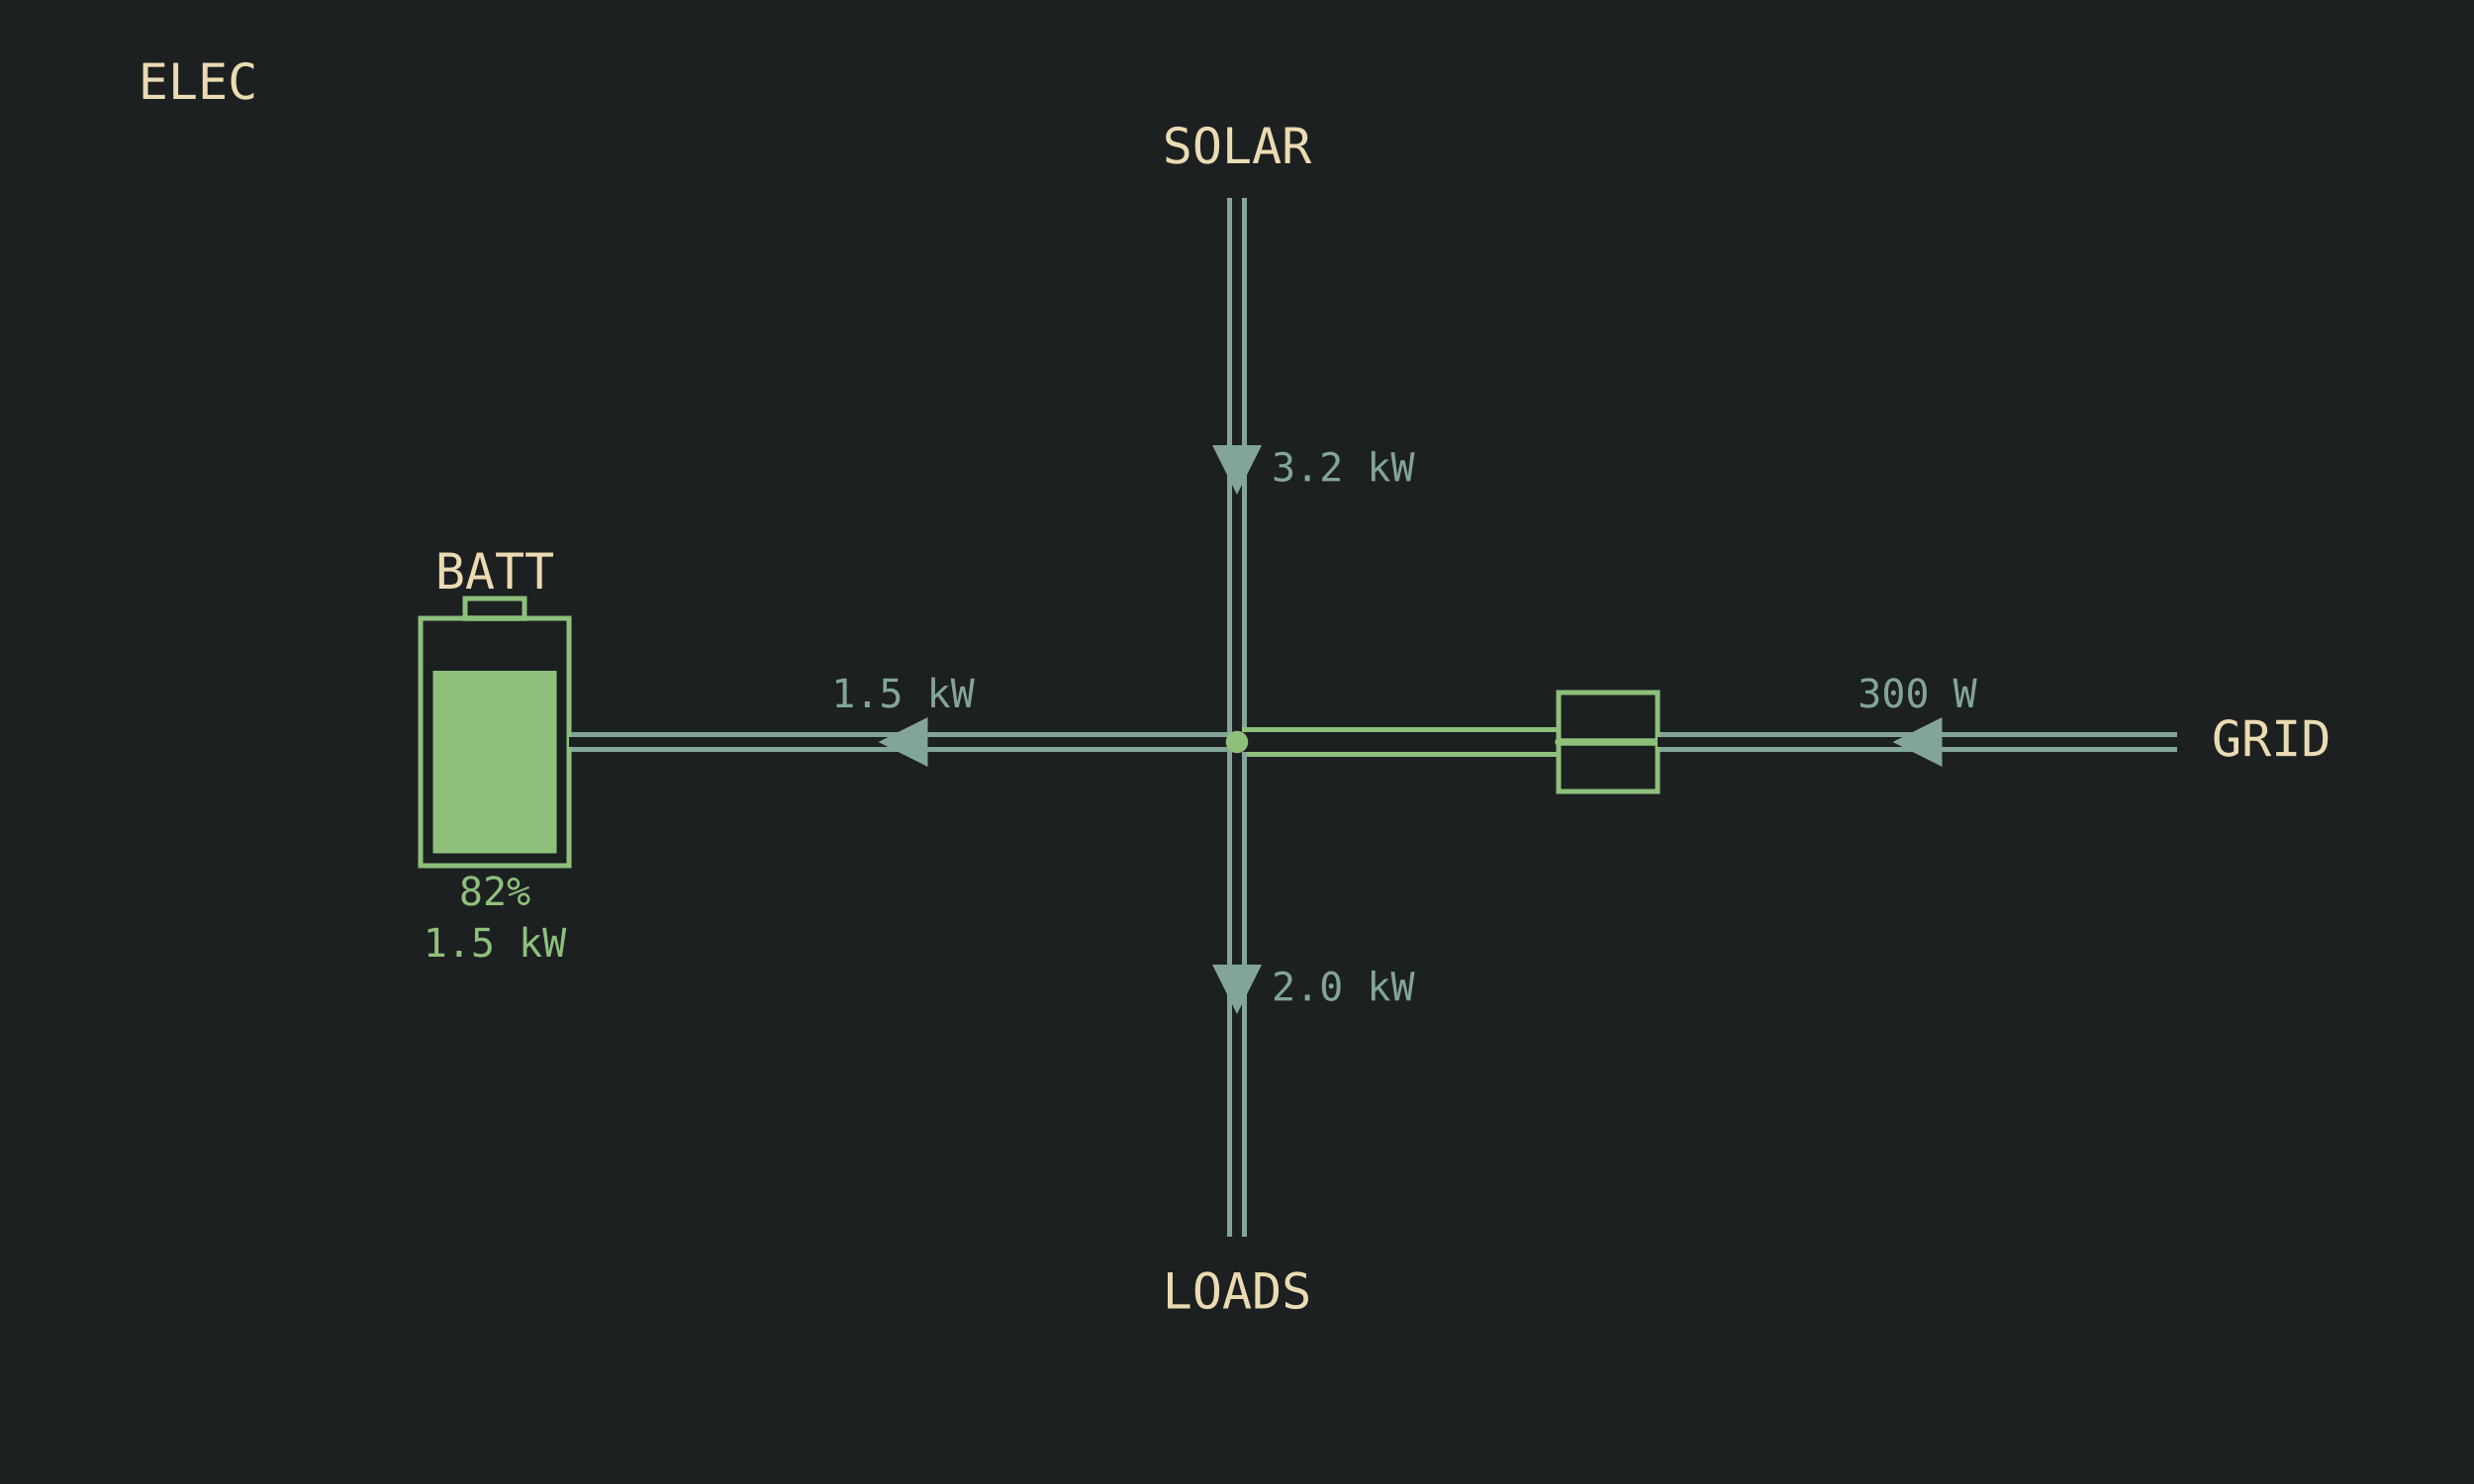
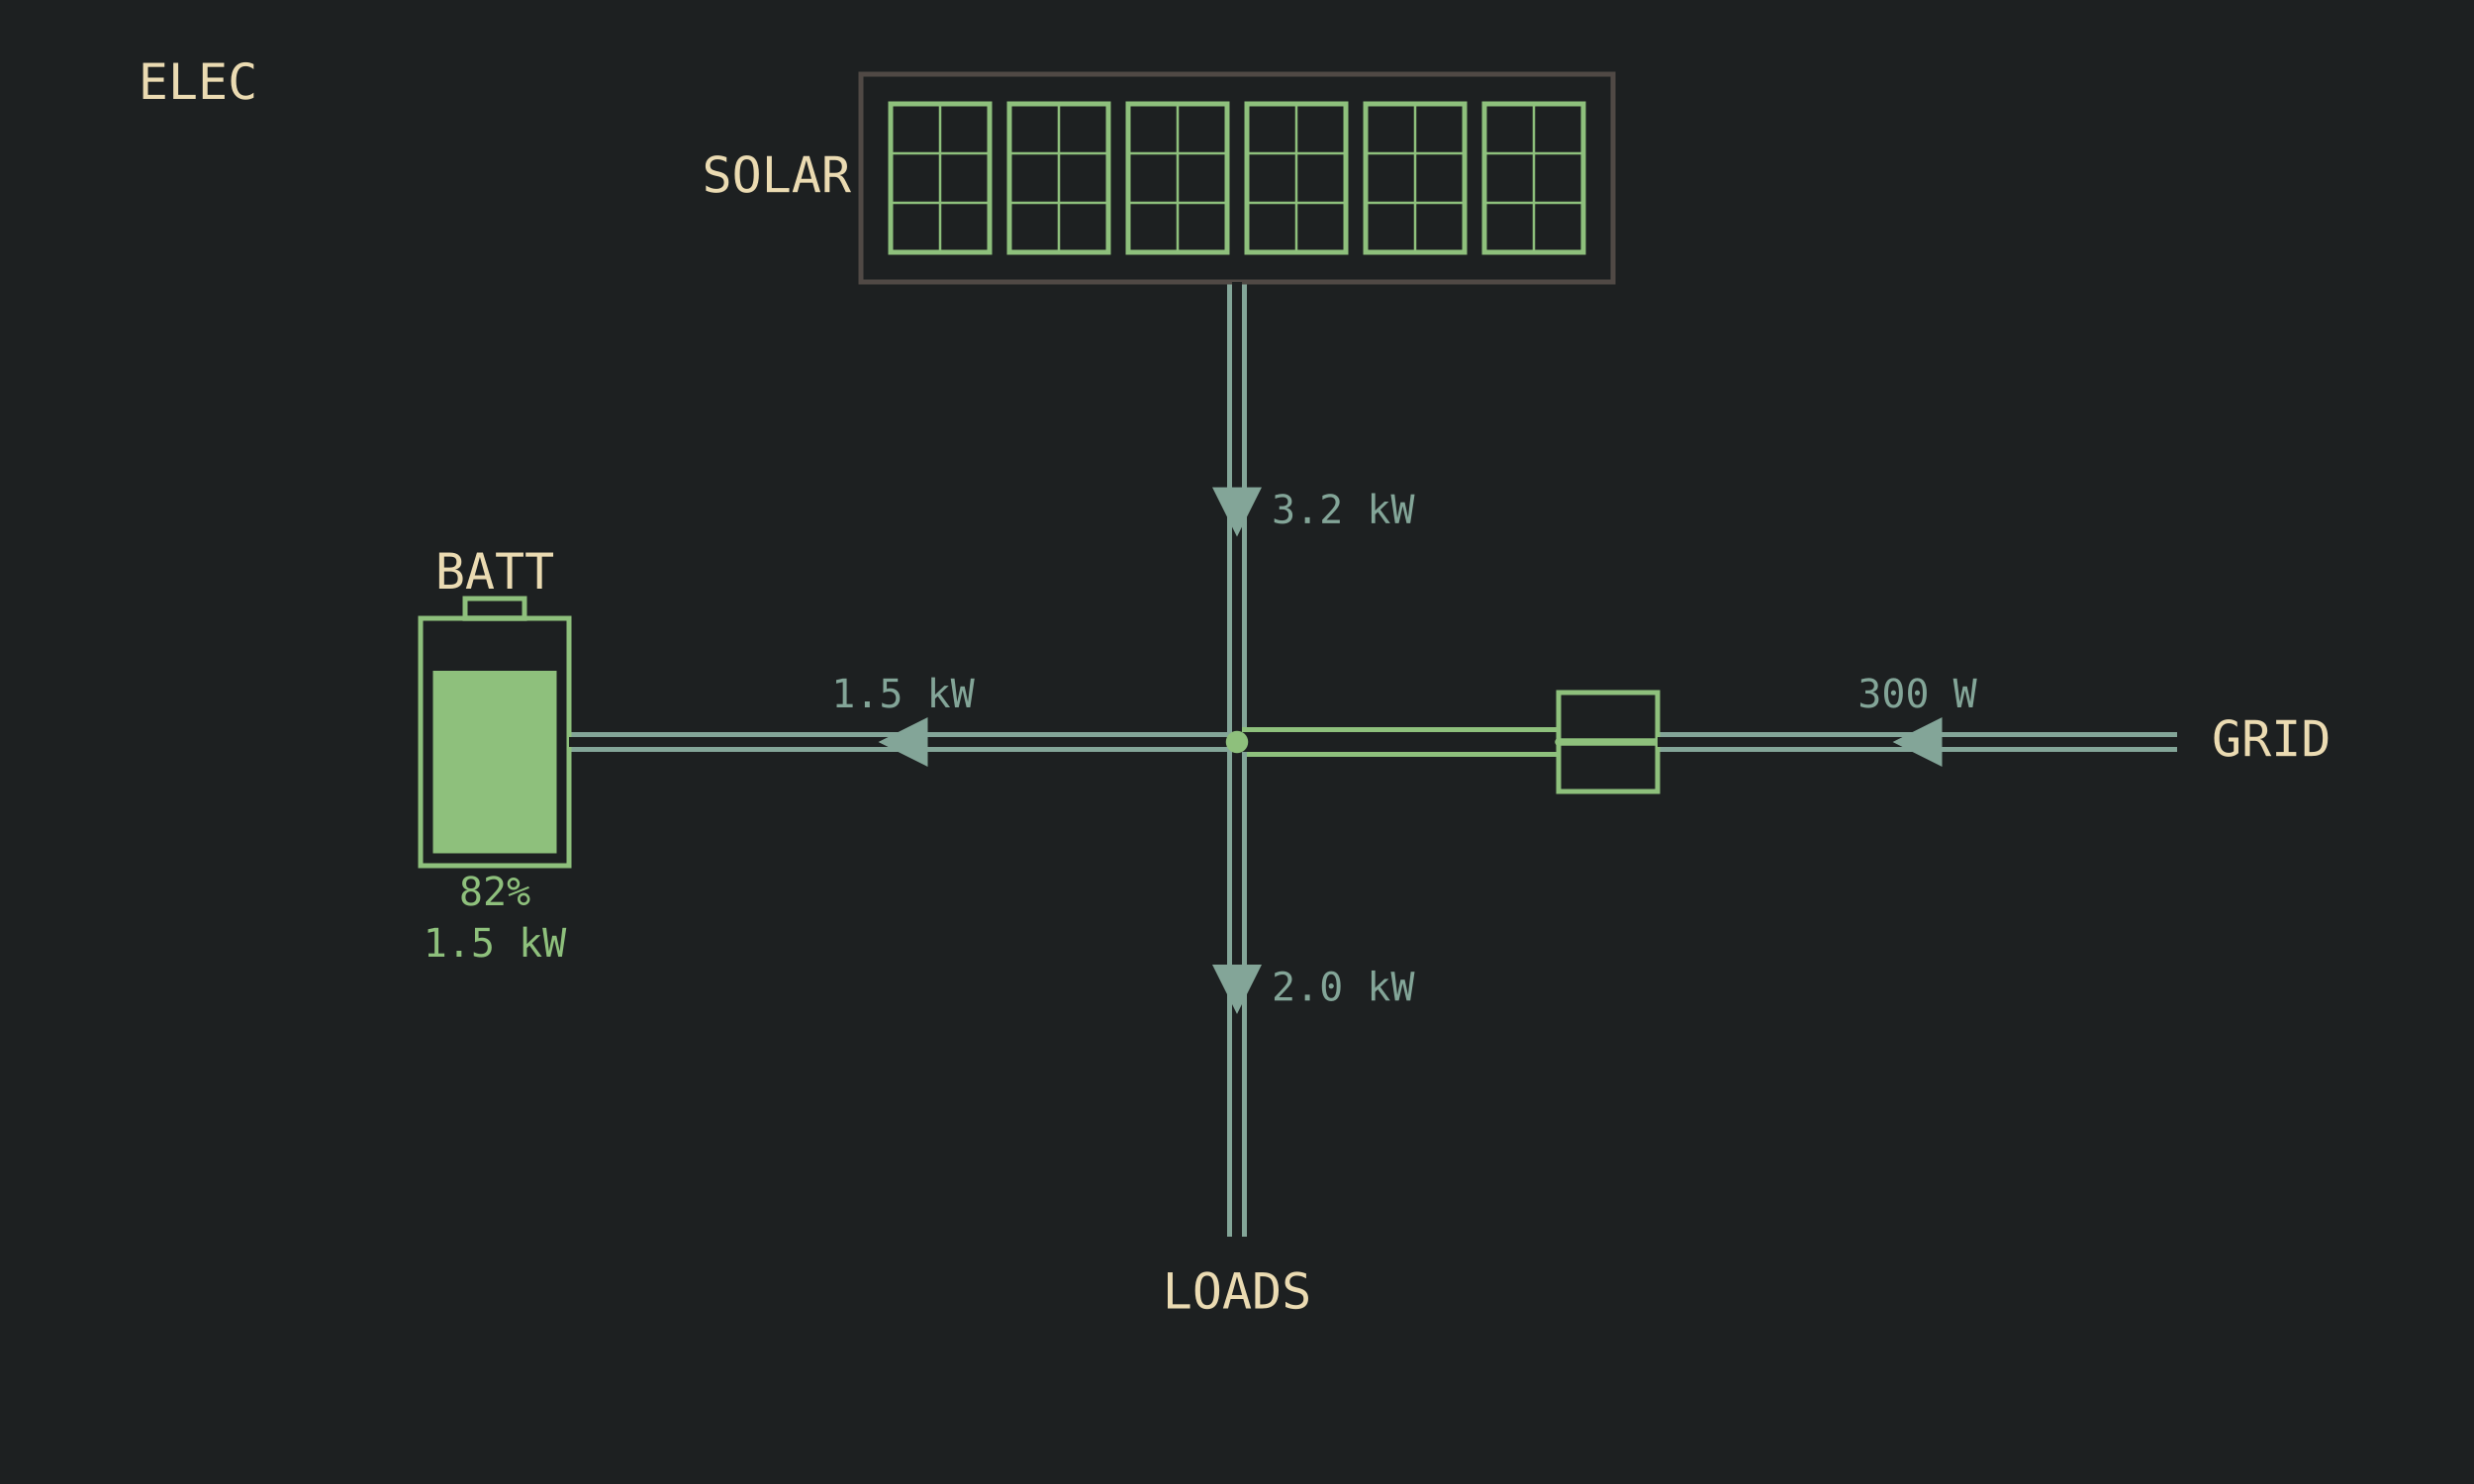
<svg xmlns="http://www.w3.org/2000/svg" viewBox="0 0 1000 600" width="1280" height="768" data-page="electrical" data-theme="lcd">
  <rect x="0" y="0" width="1000" height="600" fill="#1d2021" />
  <g id="casings">
    <g data-for="solar">
-       <polyline points="500,80 500,300" fill="none" stroke="#83a598" stroke-width="8" stroke-linejoin="round" />
+       <polyline points="500,114 500,300" fill="none" stroke="#83a598" stroke-width="8" stroke-linejoin="round" />
    </g>
    <g data-for="battery_feed">
      <polyline points="500,300 230,300" fill="none" stroke="#83a598" stroke-width="8" stroke-linejoin="round" />
    </g>
    <g data-for="bus_tie">
      <polyline points="500,300 630,300" fill="none" stroke="#8ec07c" stroke-width="12" stroke-linejoin="round" />
    </g>
    <g data-for="grid">
      <polyline points="880,300 670,300" fill="none" stroke="#83a598" stroke-width="8" stroke-linejoin="round" />
    </g>
    <g data-for="loads">
      <polyline points="500,300 500,500" fill="none" stroke="#83a598" stroke-width="8" stroke-linejoin="round" />
    </g>
  </g>
  <g id="title">
    <text x="80" y="40" text-anchor="middle" font-family="DejaVu Sans Mono, monospace" font-size="20" fill="#ebdbb2">ELEC</text>
  </g>
+   <g id="array">
+     <rect x="348" y="30" width="304" height="84" fill="none" stroke="#504945" stroke-width="2" />
+     <g id="array.p1">
+       <rect x="360" y="42" width="40" height="60" fill="none" stroke="#8ec07c" stroke-width="2" />
+       <line x1="360" y1="62" x2="400" y2="62" stroke="#8ec07c" stroke-width="1" />
+       <line x1="360" y1="82" x2="400" y2="82" stroke="#8ec07c" stroke-width="1" />
+       <line x1="380" y1="42" x2="380" y2="102" stroke="#8ec07c" stroke-width="1" />
+     </g>
+     <g id="array.p2">
+       <rect x="408" y="42" width="40" height="60" fill="none" stroke="#8ec07c" stroke-width="2" />
+       <line x1="408" y1="62" x2="448" y2="62" stroke="#8ec07c" stroke-width="1" />
+       <line x1="408" y1="82" x2="448" y2="82" stroke="#8ec07c" stroke-width="1" />
+       <line x1="428" y1="42" x2="428" y2="102" stroke="#8ec07c" stroke-width="1" />
+     </g>
+     <g id="array.p3">
+       <rect x="456" y="42" width="40" height="60" fill="none" stroke="#8ec07c" stroke-width="2" />
+       <line x1="456" y1="62" x2="496" y2="62" stroke="#8ec07c" stroke-width="1" />
+       <line x1="456" y1="82" x2="496" y2="82" stroke="#8ec07c" stroke-width="1" />
+       <line x1="476" y1="42" x2="476" y2="102" stroke="#8ec07c" stroke-width="1" />
+     </g>
+     <g id="array.p4">
+       <rect x="504" y="42" width="40" height="60" fill="none" stroke="#8ec07c" stroke-width="2" />
+       <line x1="504" y1="62" x2="544" y2="62" stroke="#8ec07c" stroke-width="1" />
+       <line x1="504" y1="82" x2="544" y2="82" stroke="#8ec07c" stroke-width="1" />
+       <line x1="524" y1="42" x2="524" y2="102" stroke="#8ec07c" stroke-width="1" />
+     </g>
+     <g id="array.p5">
+       <rect x="552" y="42" width="40" height="60" fill="none" stroke="#8ec07c" stroke-width="2" />
+       <line x1="552" y1="62" x2="592" y2="62" stroke="#8ec07c" stroke-width="1" />
+       <line x1="552" y1="82" x2="592" y2="82" stroke="#8ec07c" stroke-width="1" />
+       <line x1="572" y1="42" x2="572" y2="102" stroke="#8ec07c" stroke-width="1" />
+     </g>
+     <g id="array.p6">
+       <rect x="600" y="42" width="40" height="60" fill="none" stroke="#8ec07c" stroke-width="2" />
+       <line x1="600" y1="62" x2="640" y2="62" stroke="#8ec07c" stroke-width="1" />
+       <line x1="600" y1="82" x2="640" y2="82" stroke="#8ec07c" stroke-width="1" />
+       <line x1="620" y1="42" x2="620" y2="102" stroke="#8ec07c" stroke-width="1" />
+     </g>
+     <text x="344" y="72" text-anchor="end" dominant-baseline="middle" font-family="DejaVu Sans Mono, monospace" font-size="20" fill="#ebdbb2">SOLAR</text>
+   </g>
  <g id="solar">
-     <polyline points="500,80 500,300" fill="none" stroke="#1d2021" stroke-width="4" stroke-linejoin="round" />
-     <polygon points="500,200 490,180 510,180" fill="#83a598" />
-     <text x="500" y="66" text-anchor="middle" font-family="DejaVu Sans Mono, monospace" font-size="20" fill="#ebdbb2">SOLAR</text>
-     <text x="514" y="190" text-anchor="start" dominant-baseline="middle" font-family="DejaVu Sans Mono, monospace" font-size="16" fill="#83a598">3.2 kW</text>
+     <polyline points="500,114 500,300" fill="none" stroke="#1d2021" stroke-width="4" stroke-linejoin="round" />
+     <polygon points="500,217 490,197 510,197" fill="#83a598" />
+     <text x="514" y="207" text-anchor="start" dominant-baseline="middle" font-family="DejaVu Sans Mono, monospace" font-size="16" fill="#83a598">3.2 kW</text>
  </g>
  <g id="battery">
    <rect x="170" y="250" width="60" height="100" fill="none" stroke="#8ec07c" stroke-width="2" />
    <rect x="188" y="242" width="24" height="8" fill="none" stroke="#8ec07c" stroke-width="2" />
    <rect x="175" y="271.2" width="50" height="73.8" fill="#8ec07c" />
    <text x="200" y="238" text-anchor="middle" font-family="DejaVu Sans Mono, monospace" font-size="20" fill="#ebdbb2">BATT</text>
    <text x="200" y="366" text-anchor="middle" font-family="DejaVu Sans Mono, monospace" font-size="16" fill="#8ec07c">82%</text>
    <text x="200" y="386.8" text-anchor="middle" font-family="DejaVu Sans Mono, monospace" font-size="16" fill="#8ec07c">1.5 kW</text>
  </g>
  <g id="battery_feed">
    <polyline points="500,300 230,300" fill="none" stroke="#1d2021" stroke-width="4" stroke-linejoin="round" />
    <polygon points="355,300 375,290 375,310" fill="#83a598" />
    <text x="365" y="286" text-anchor="middle" font-family="DejaVu Sans Mono, monospace" font-size="16" fill="#83a598">1.5 kW</text>
  </g>
  <g id="bus_tie">
    <polyline points="500,300 630,300" fill="none" stroke="#1d2021" stroke-width="8" stroke-linejoin="round" />
  </g>
  <g id="main_breaker">
    <g>
      <rect x="630" y="280" width="40" height="40" fill="none" stroke="#8ec07c" stroke-width="2" />
      <line x1="630" y1="300" x2="670" y2="300" stroke="#8ec07c" stroke-width="3" stroke-linecap="round" />
    </g>
  </g>
  <g id="grid">
    <polyline points="880,300 670,300" fill="none" stroke="#1d2021" stroke-width="4" stroke-linejoin="round" />
    <polygon points="765,300 785,290 785,310" fill="#83a598" />
    <text x="894" y="300" text-anchor="start" dominant-baseline="middle" font-family="DejaVu Sans Mono, monospace" font-size="20" fill="#ebdbb2">GRID</text>
    <text x="775" y="286" text-anchor="middle" font-family="DejaVu Sans Mono, monospace" font-size="16" fill="#83a598">300 W</text>
  </g>
  <g id="loads">
    <polyline points="500,300 500,500" fill="none" stroke="#1d2021" stroke-width="4" stroke-linejoin="round" />
    <polygon points="500,410 490,390 510,390" fill="#83a598" />
    <text x="500" y="529" text-anchor="middle" font-family="DejaVu Sans Mono, monospace" font-size="20" fill="#ebdbb2">LOADS</text>
    <text x="514" y="400" text-anchor="start" dominant-baseline="middle" font-family="DejaVu Sans Mono, monospace" font-size="16" fill="#83a598">2.0 kW</text>
  </g>
  <g id="bus">
    <circle cx="500" cy="300" r="4.5" fill="#8ec07c" />
  </g>
</svg>
